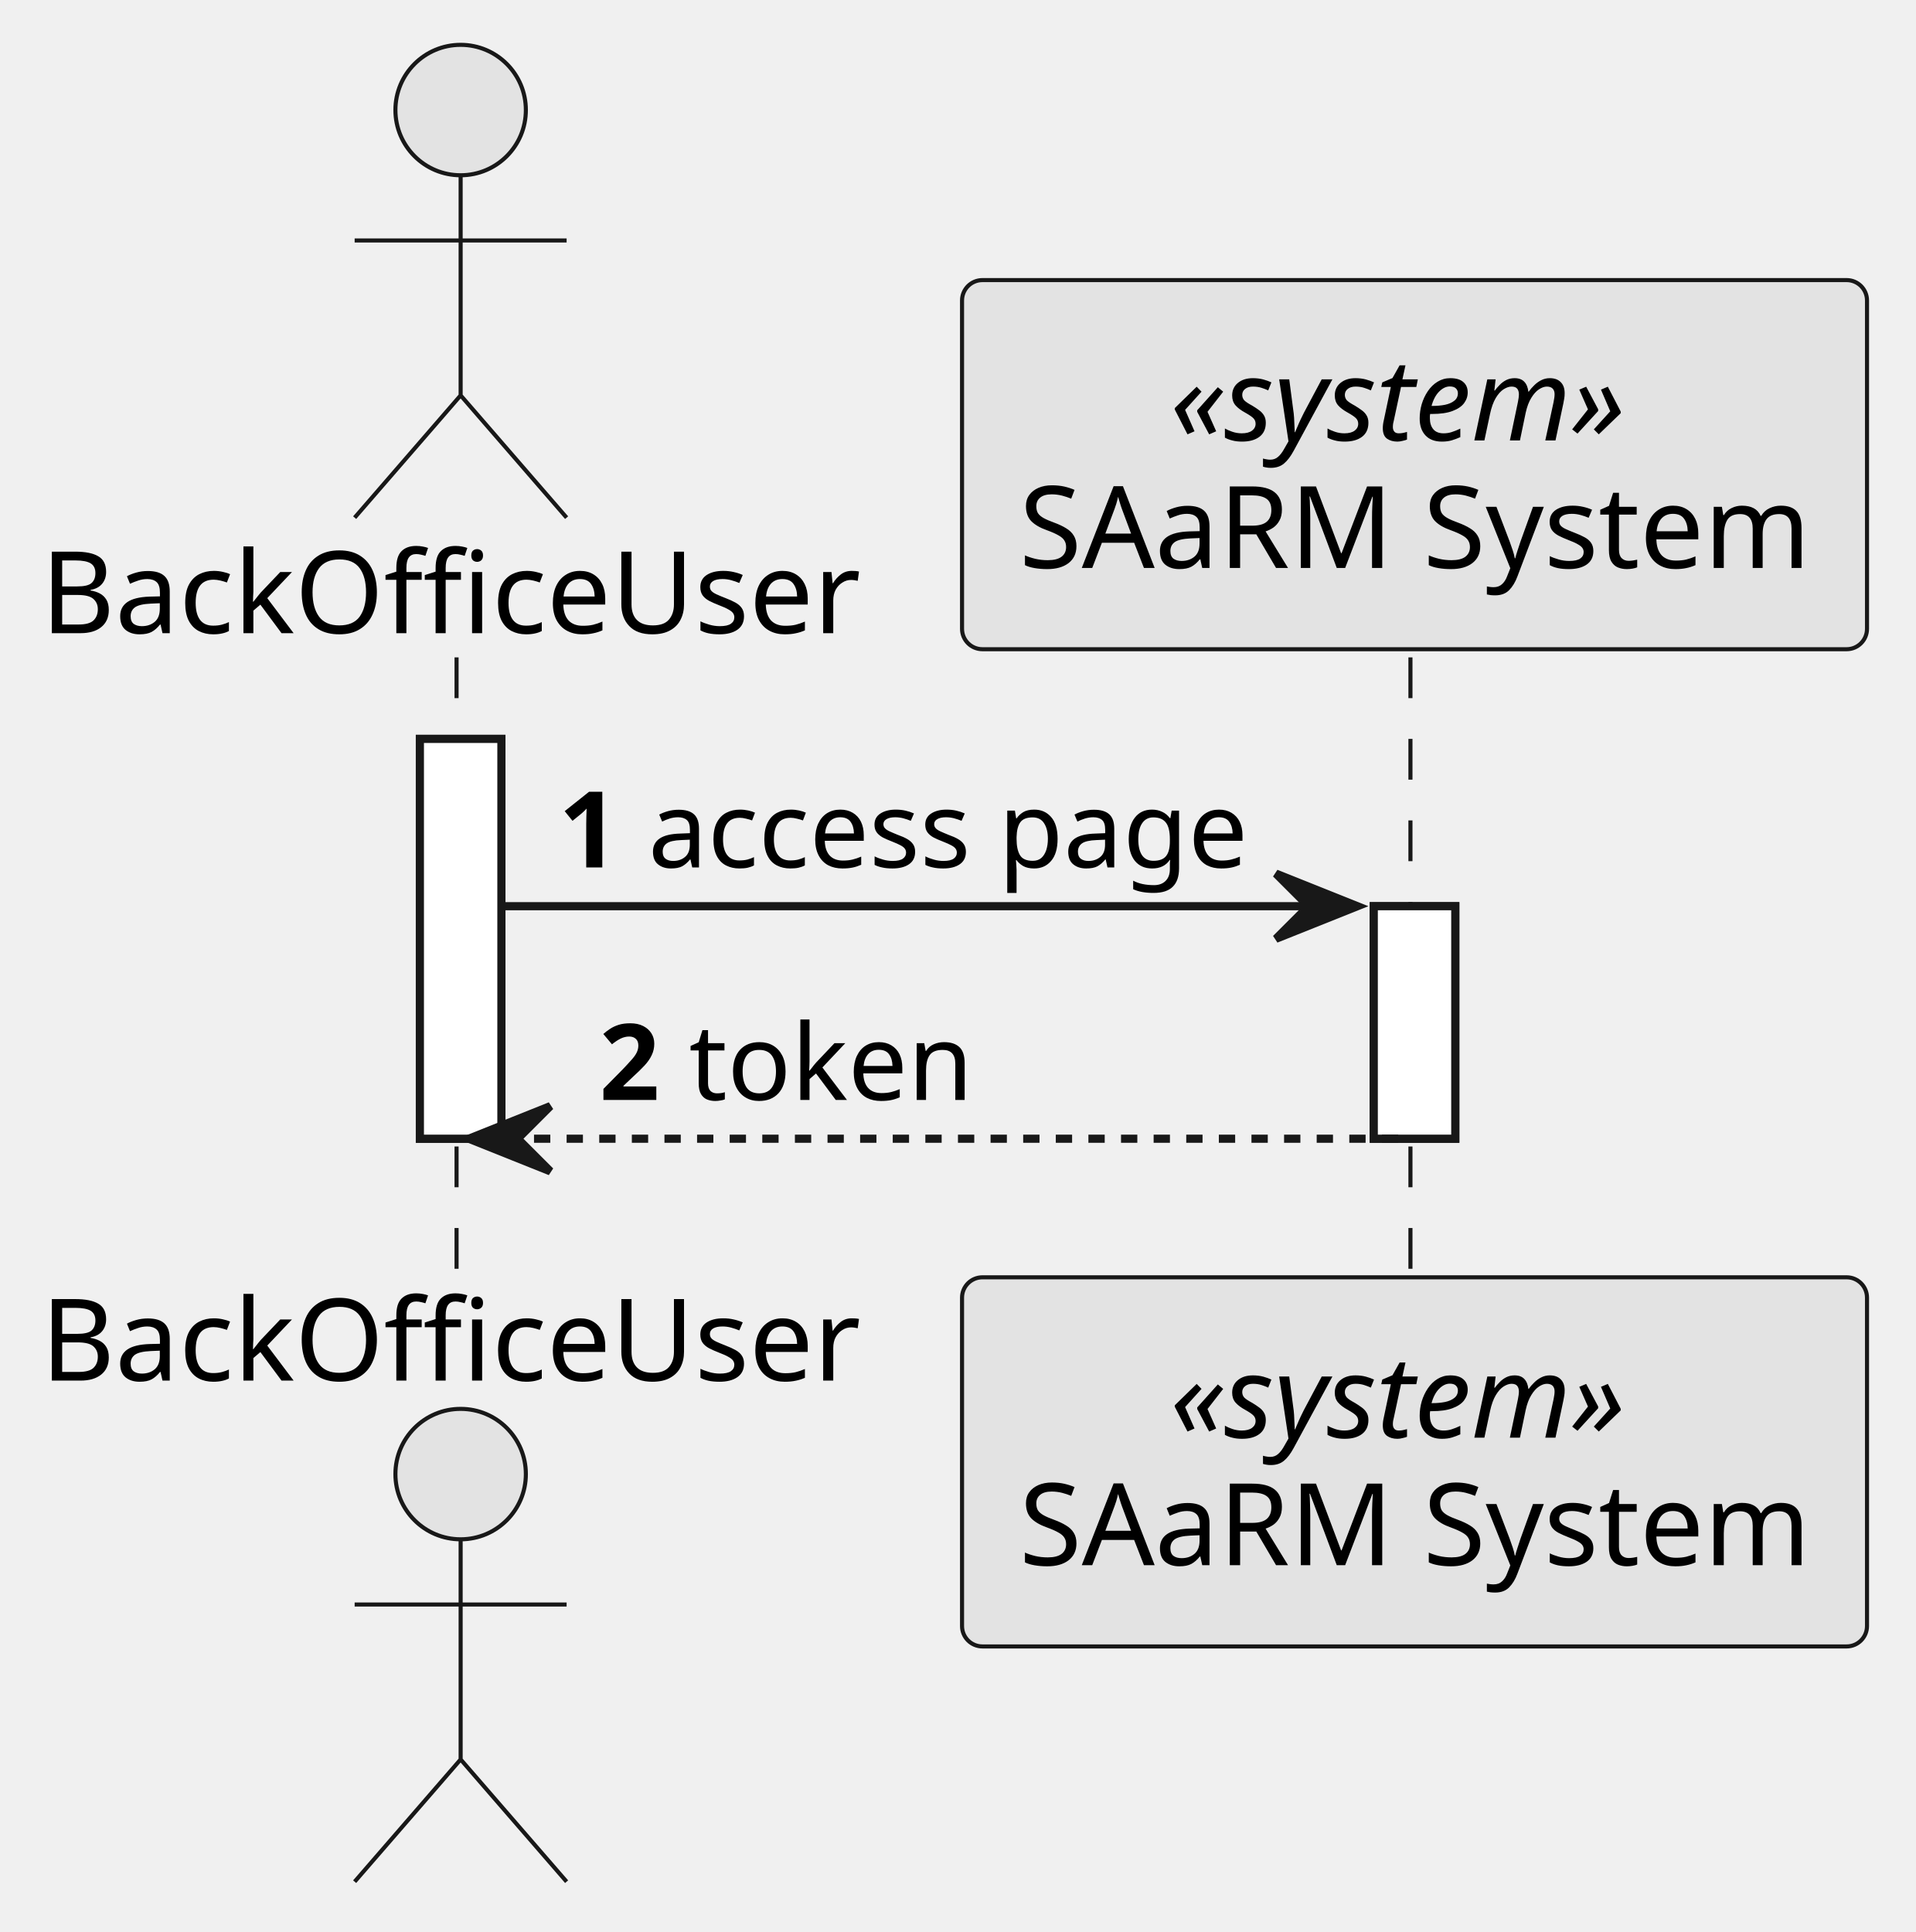
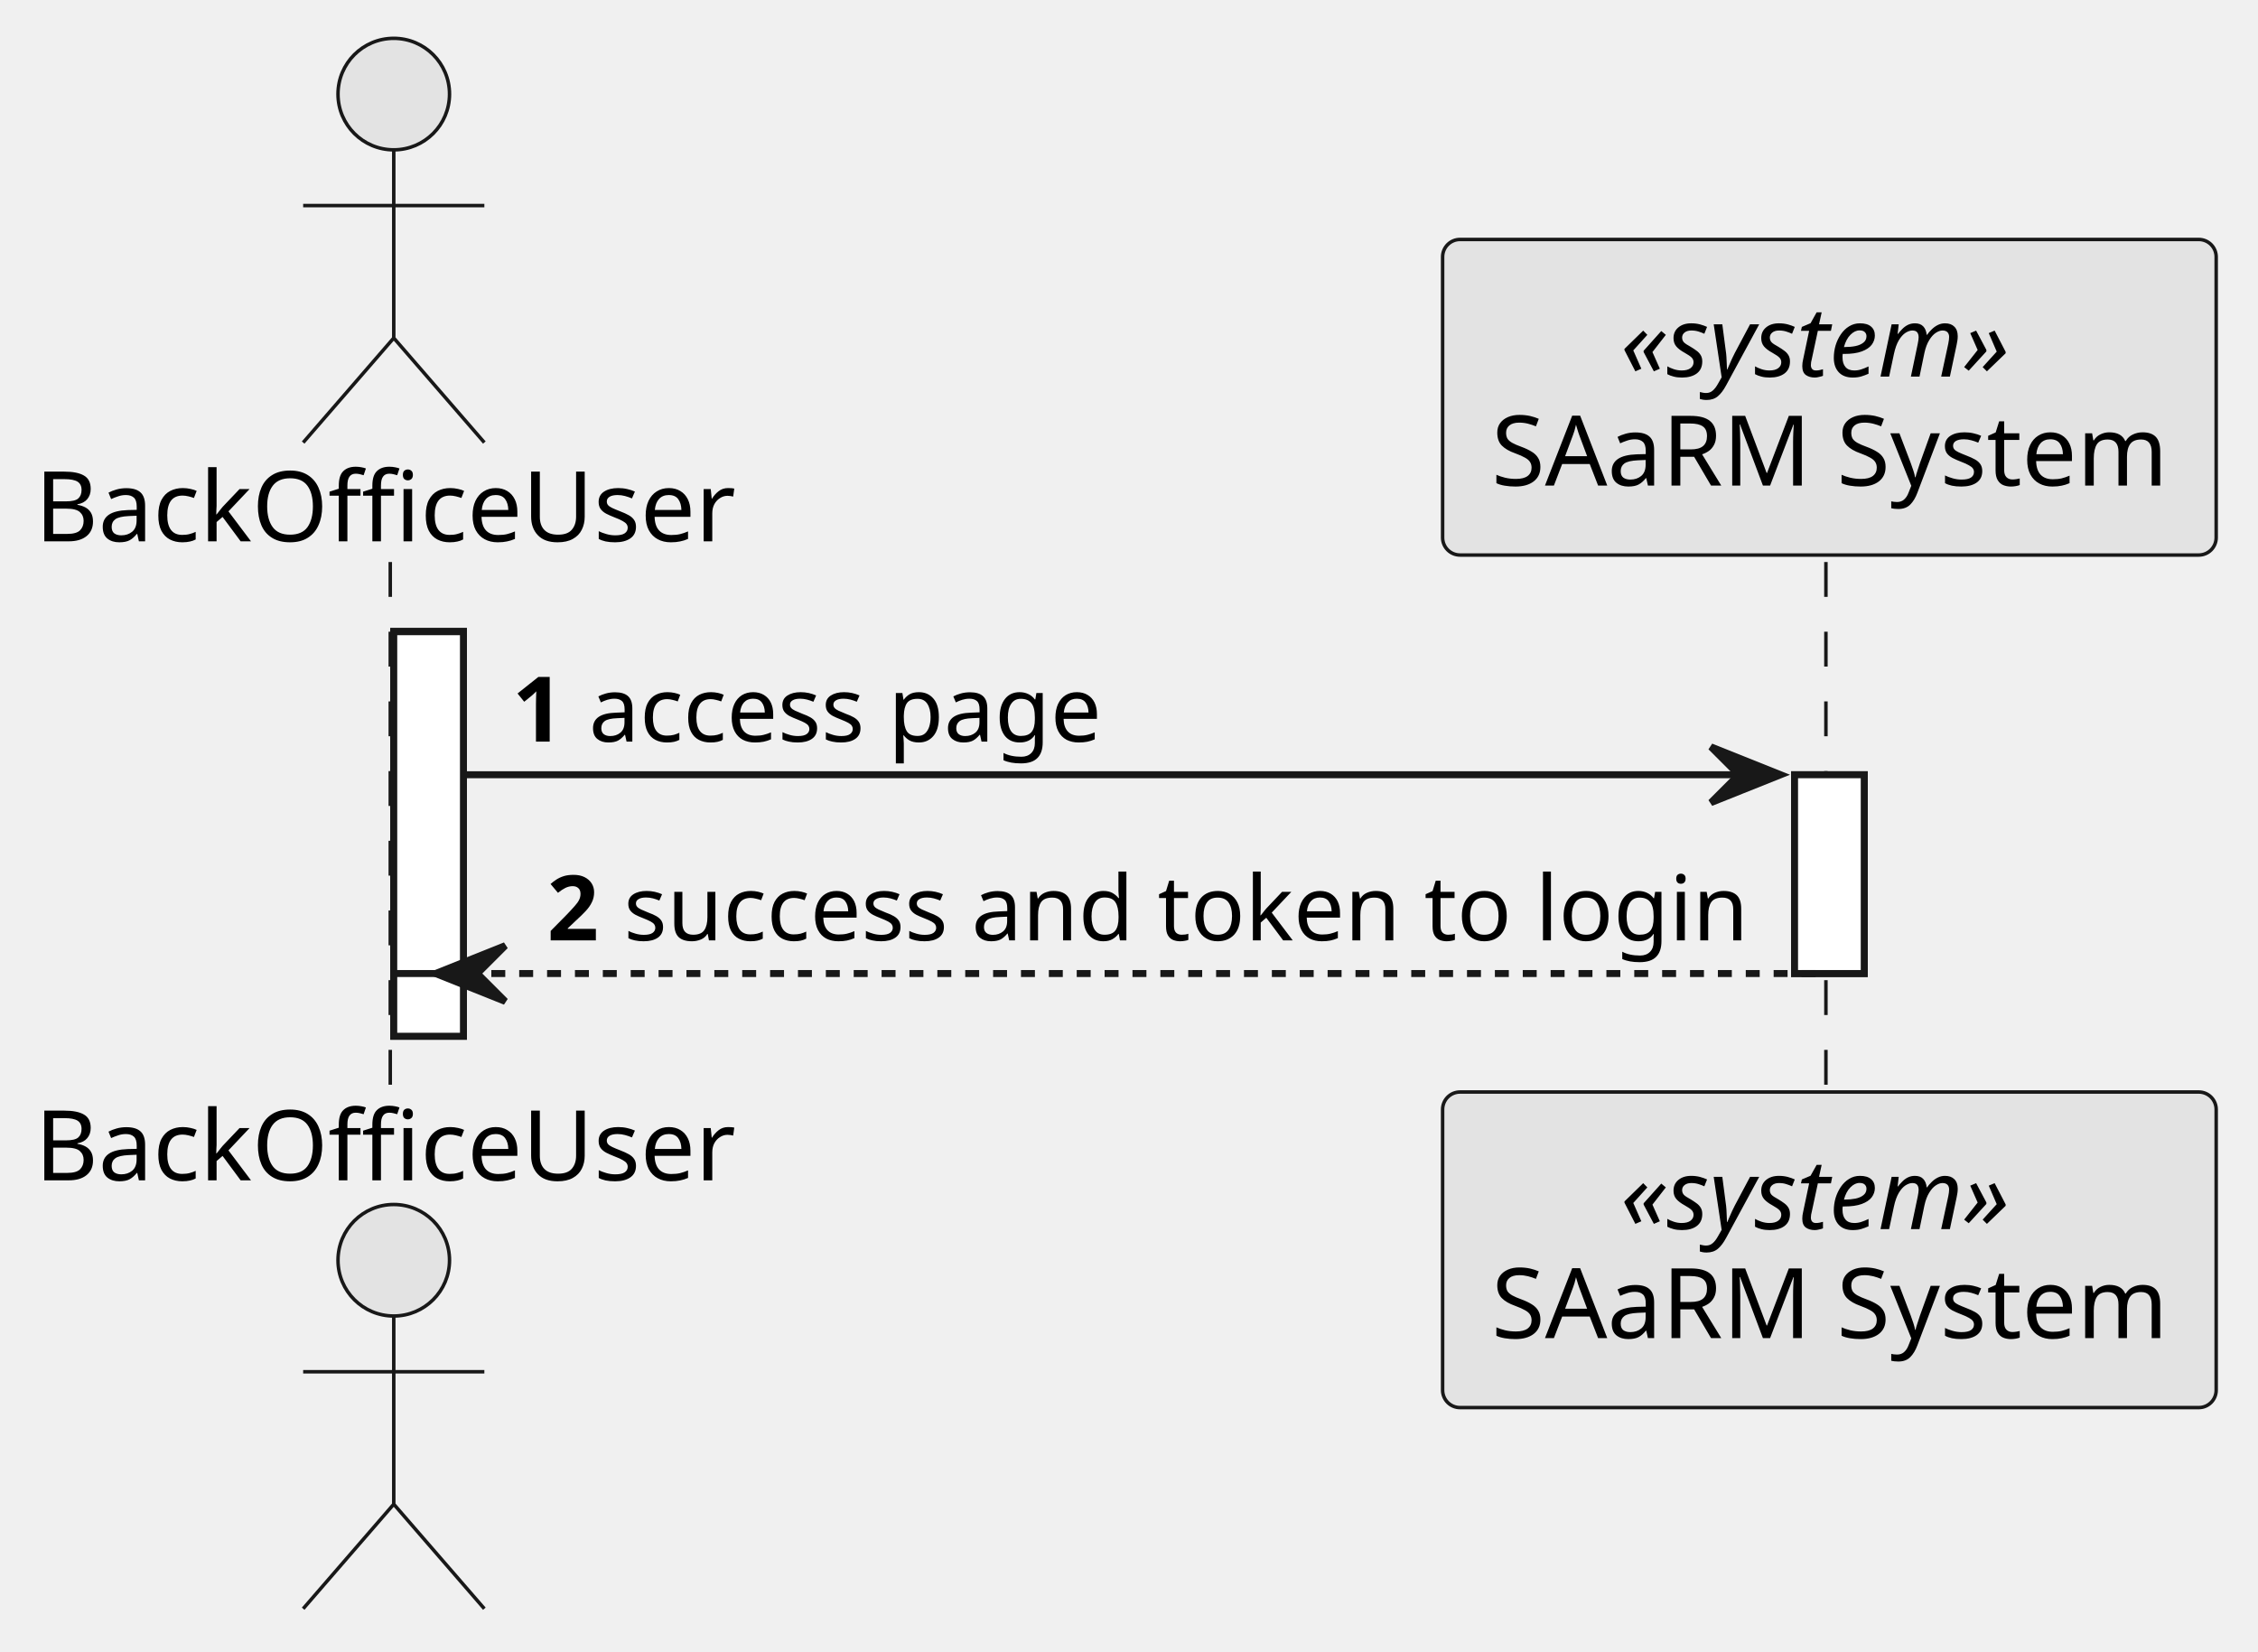
- <svg xmlns="http://www.w3.org/2000/svg" contentStyleType="text/css" height="237px" preserveAspectRatio="none" style="width:235px;height:237px;background:#FFFFFF;" version="1.1" viewBox="0 0 235 237" width="235px" zoomAndPan="magnify">
+ <svg xmlns="http://www.w3.org/2000/svg" contentStyleType="text/css" height="237px" preserveAspectRatio="none" style="width:324px;height:237px;background:#FFFFFF;" version="1.1" viewBox="0 0 324 237" width="324px" zoomAndPan="magnify">
  <defs />
  <g>
-     <rect fill="#FFFFFF" height="49.047" style="stroke:#181818;stroke-width:1.0;" width="10" x="51.5" y="90.641" />
-     <rect fill="#FFFFFF" height="28.523" style="stroke:#181818;stroke-width:1.0;" width="10" x="168.5" y="111.164" />
+     <rect fill="#FFFFFF" height="58.047" style="stroke:#181818;stroke-width:1.0;" width="10" x="56.5" y="90.641" />
+     <rect fill="#FFFFFF" height="49.047" style="stroke:#181818;stroke-width:1.0;" width="10" x="56.5" y="90.641" />
+     <rect fill="#FFFFFF" height="28.523" style="stroke:#181818;stroke-width:1.0;" width="10" x="257.5" y="111.164" />
    <line style="stroke:#181818;stroke-width:0.5;stroke-dasharray:5.0,5.0;" x1="56" x2="56" y1="80.641" y2="157.688" />
-     <line style="stroke:#181818;stroke-width:0.5;stroke-dasharray:5.0,5.0;" x1="173" x2="173" y1="80.641" y2="157.688" />
+     <line style="stroke:#181818;stroke-width:0.5;stroke-dasharray:5.0,5.0;" x1="262" x2="262" y1="80.641" y2="157.688" />
    <text fill="#000000" font-family="sans-serif" font-size="14" lengthAdjust="spacing" textLength="97" x="5" y="77.674">BackOfficeUser</text>
    <ellipse cx="56.5" cy="13.5" fill="#E3E3E3" rx="8" ry="8" style="stroke:#181818;stroke-width:0.5;" />
    <path d="M56.5,21.5 L56.5,48.5 M43.5,29.5 L69.5,29.5 M56.5,48.5 L43.5,63.5 M56.5,48.5 L69.5,63.5 " fill="none" style="stroke:#181818;stroke-width:0.5;" />
    <text fill="#000000" font-family="sans-serif" font-size="14" lengthAdjust="spacing" textLength="97" x="5" y="169.361">BackOfficeUser</text>
    <ellipse cx="56.5" cy="180.828" fill="#E3E3E3" rx="8" ry="8" style="stroke:#181818;stroke-width:0.5;" />
    <path d="M56.5,188.828 L56.5,215.828 M43.5,196.828 L69.5,196.828 M56.5,215.828 L43.5,230.828 M56.5,215.828 L69.5,230.828 " fill="none" style="stroke:#181818;stroke-width:0.5;" />
-     <rect fill="#E3E3E3" height="45.281" rx="2.5" ry="2.5" style="stroke:#181818;stroke-width:0.5;" width="111" x="118" y="34.359" />
-     <text fill="#000000" font-family="sans-serif" font-size="14" font-style="italic" lengthAdjust="spacing" textLength="60" x="143.5" y="54.033">«system»</text>
-     <text fill="#000000" font-family="sans-serif" font-size="14" lengthAdjust="spacing" textLength="97" x="125" y="69.674">SAaRM System</text>
-     <rect fill="#E3E3E3" height="45.281" rx="2.5" ry="2.5" style="stroke:#181818;stroke-width:0.5;" width="111" x="118" y="156.688" />
-     <text fill="#000000" font-family="sans-serif" font-size="14" font-style="italic" lengthAdjust="spacing" textLength="60" x="143.5" y="176.361">«system»</text>
-     <text fill="#000000" font-family="sans-serif" font-size="14" lengthAdjust="spacing" textLength="97" x="125" y="192.002">SAaRM System</text>
-     <rect fill="#FFFFFF" height="49.047" style="stroke:#181818;stroke-width:1.0;" width="10" x="51.5" y="90.641" />
-     <rect fill="#FFFFFF" height="28.523" style="stroke:#181818;stroke-width:1.0;" width="10" x="168.5" y="111.164" />
-     <polygon fill="#181818" points="156.5,107.164,166.5,111.164,156.5,115.164,160.5,111.164" style="stroke:#181818;stroke-width:1.0;" />
-     <line style="stroke:#181818;stroke-width:1.0;" x1="61.5" x2="162.5" y1="111.164" y2="111.164" />
-     <text fill="#000000" font-family="sans-serif" font-size="13" font-weight="bold" lengthAdjust="spacing" textLength="7" x="68.5" y="106.409">1</text>
-     <text fill="#000000" font-family="sans-serif" font-size="13" lengthAdjust="spacing" textLength="74" x="79.5" y="106.409">access page</text>
-     <polygon fill="#181818" points="67.5,135.688,57.5,139.688,67.5,143.688,63.5,139.688" style="stroke:#181818;stroke-width:1.0;" />
-     <line style="stroke:#181818;stroke-width:1.0;stroke-dasharray:2.0,2.0;" x1="61.5" x2="172.5" y1="139.688" y2="139.688" />
-     <text fill="#000000" font-family="sans-serif" font-size="13" font-weight="bold" lengthAdjust="spacing" textLength="7" x="73.5" y="134.933">2</text>
-     <text fill="#000000" font-family="sans-serif" font-size="13" lengthAdjust="spacing" textLength="32" x="84.5" y="134.933">token</text>
+     <rect fill="#E3E3E3" height="45.281" rx="2.5" ry="2.5" style="stroke:#181818;stroke-width:0.5;" width="111" x="207" y="34.359" />
+     <text fill="#000000" font-family="sans-serif" font-size="14" font-style="italic" lengthAdjust="spacing" textLength="60" x="232.5" y="54.033">«system»</text>
+     <text fill="#000000" font-family="sans-serif" font-size="14" lengthAdjust="spacing" textLength="97" x="214" y="69.674">SAaRM System</text>
+     <rect fill="#E3E3E3" height="45.281" rx="2.5" ry="2.5" style="stroke:#181818;stroke-width:0.5;" width="111" x="207" y="156.688" />
+     <text fill="#000000" font-family="sans-serif" font-size="14" font-style="italic" lengthAdjust="spacing" textLength="60" x="232.5" y="176.361">«system»</text>
+     <text fill="#000000" font-family="sans-serif" font-size="14" lengthAdjust="spacing" textLength="97" x="214" y="192.002">SAaRM System</text>
+     <rect fill="#FFFFFF" height="58.047" style="stroke:#181818;stroke-width:1.0;" width="10" x="56.5" y="90.641" />
+     <rect fill="#FFFFFF" height="49.047" style="stroke:#181818;stroke-width:1.0;" width="10" x="56.5" y="90.641" />
+     <rect fill="#FFFFFF" height="28.523" style="stroke:#181818;stroke-width:1.0;" width="10" x="257.5" y="111.164" />
+     <polygon fill="#181818" points="245.5,107.164,255.5,111.164,245.5,115.164,249.5,111.164" style="stroke:#181818;stroke-width:1.0;" />
+     <line style="stroke:#181818;stroke-width:1.0;" x1="66.5" x2="251.5" y1="111.164" y2="111.164" />
+     <text fill="#000000" font-family="sans-serif" font-size="13" font-weight="bold" lengthAdjust="spacing" textLength="7" x="73.5" y="106.409">1</text>
+     <text fill="#000000" font-family="sans-serif" font-size="13" lengthAdjust="spacing" textLength="74" x="84.5" y="106.409">access page</text>
+     <polygon fill="#181818" points="72.5,135.688,62.5,139.688,72.5,143.688,68.5,139.688" style="stroke:#181818;stroke-width:1.0;" />
+     <line style="stroke:#181818;stroke-width:1.0;stroke-dasharray:2.0,2.0;" x1="66.5" x2="261.5" y1="139.688" y2="139.688" />
+     <text fill="#000000" font-family="sans-serif" font-size="13" font-weight="bold" lengthAdjust="spacing" textLength="7" x="78.5" y="134.933">2</text>
+     <text fill="#000000" font-family="sans-serif" font-size="13" lengthAdjust="spacing" textLength="156" x="89.5" y="134.933">success and token to login</text>
  </g>
</svg>
